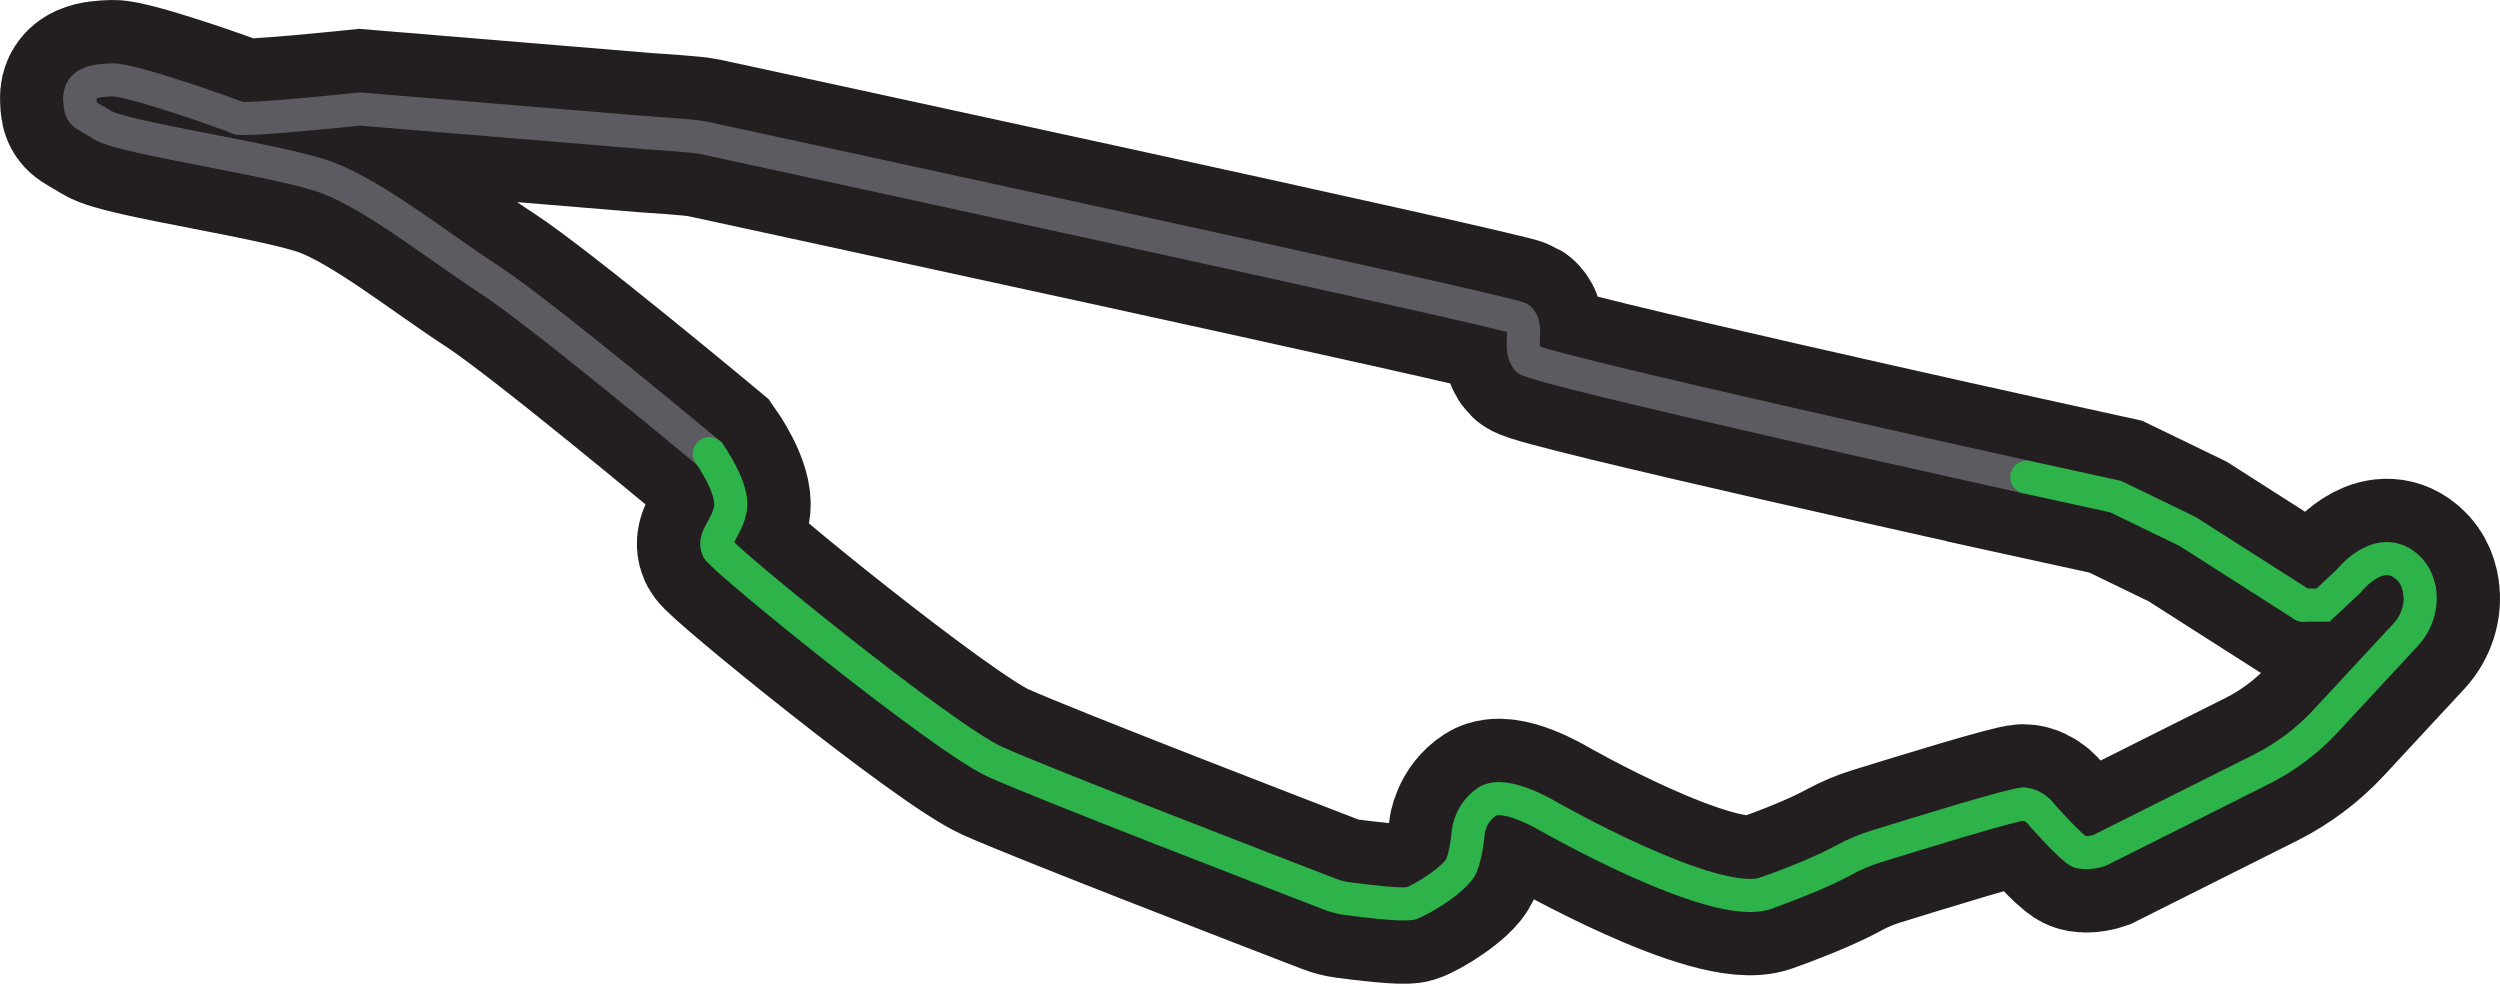
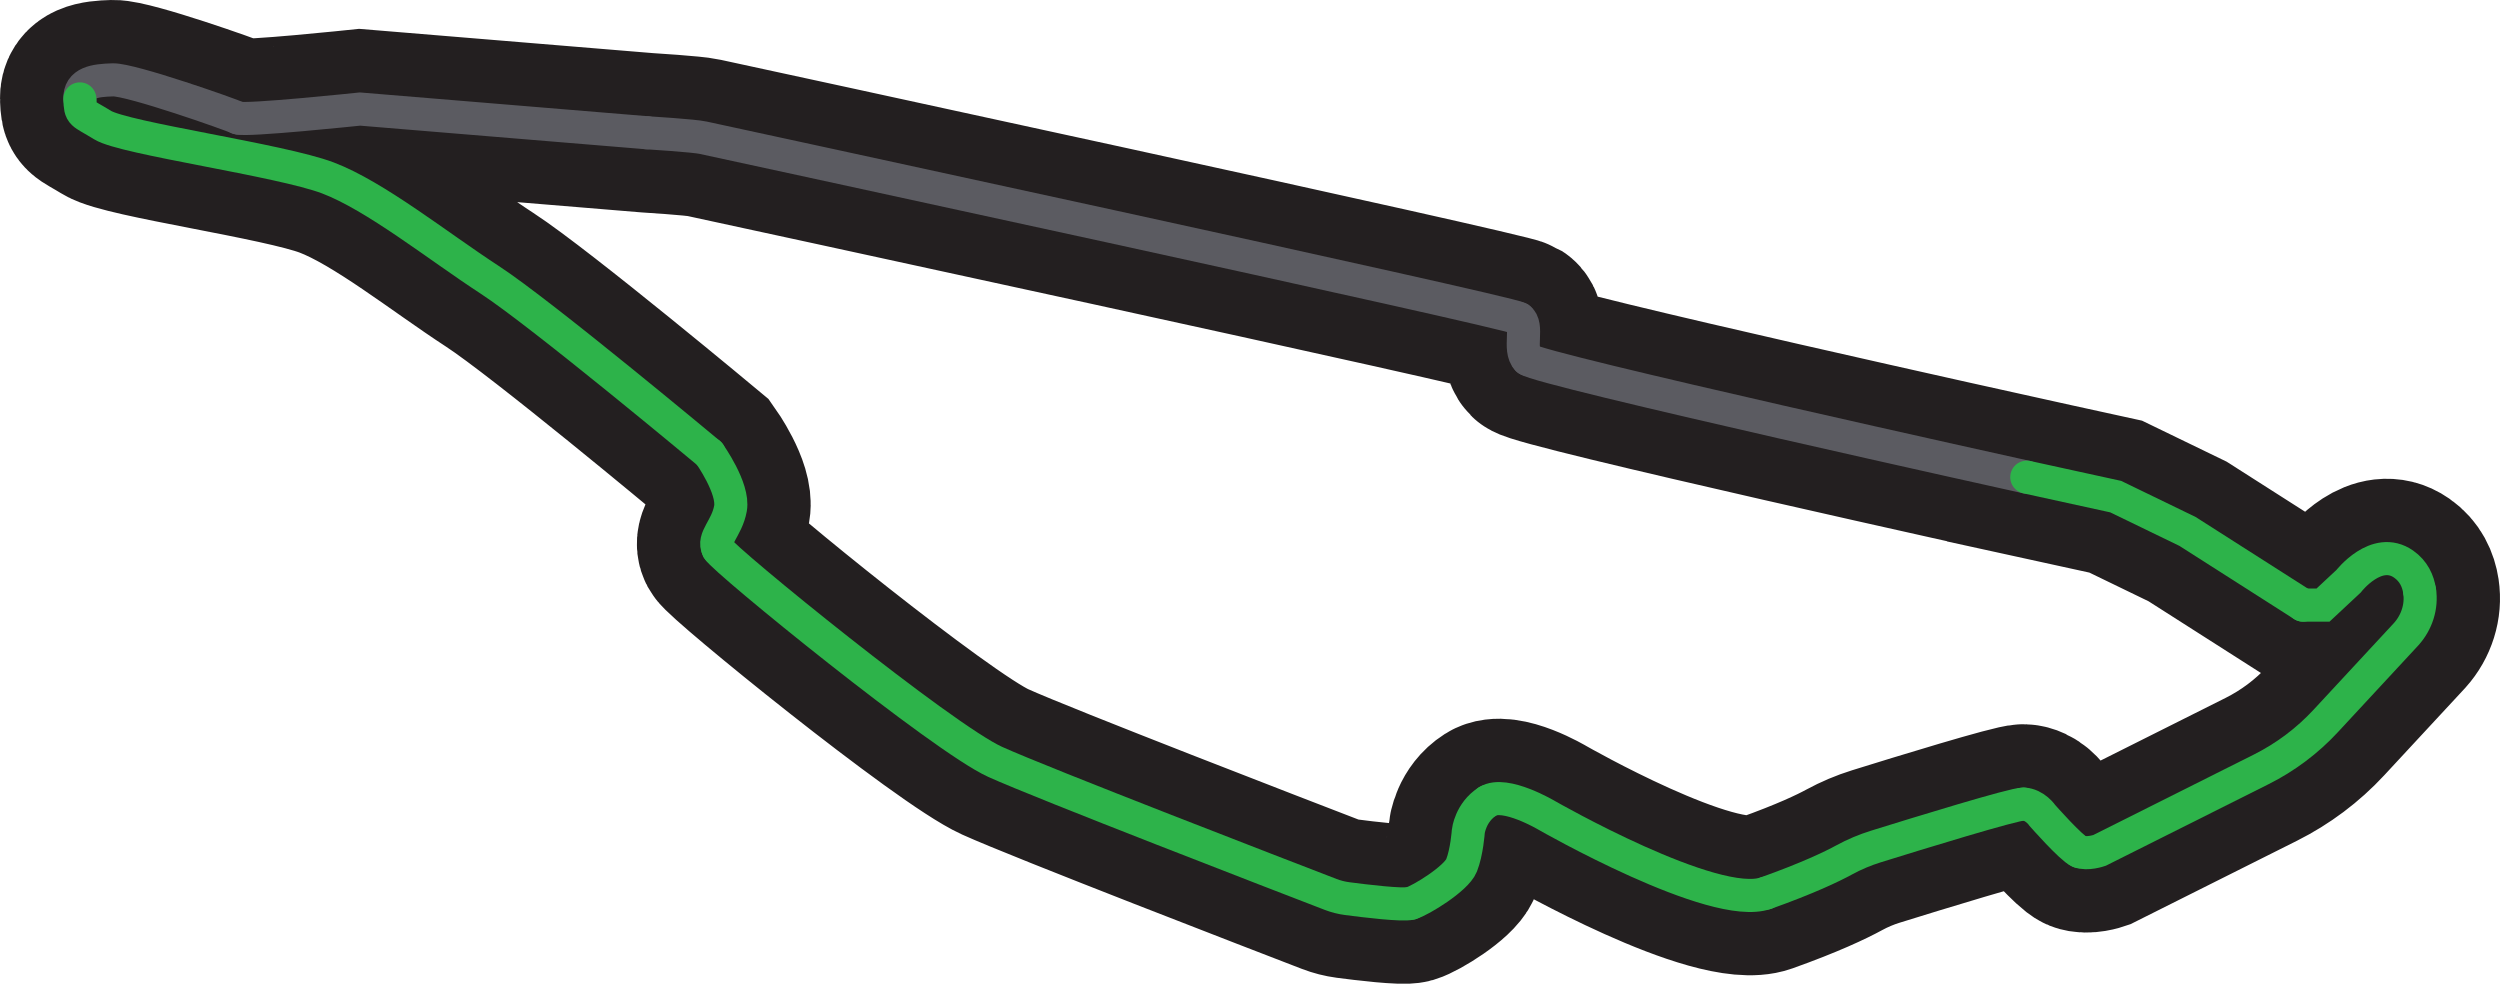
<svg xmlns="http://www.w3.org/2000/svg" id="Layer_2" data-name="Layer 2" viewBox="0 0 1737.78 683.85">
  <defs>
    <style>
      .cls-1 {
        stroke: #2db34a;
      }

      .cls-1, .cls-2, .cls-3 {
        fill: none;
        stroke-miterlimit: 10;
      }

      .cls-1, .cls-3 {
        stroke-linecap: round;
        stroke-width: 23px;
      }

      .cls-2 {
        stroke: #231f20;
        stroke-width: 111px;
      }

      .cls-3 {
        stroke: #5b5b61;
      }
    </style>
  </defs>
  <g id="Layer_2-2" data-name="Layer 2">
    <g>
      <path class="cls-2" d="M1408.85,331.68l61.8,13.53,49.94,24.2,80.25,51.21h13.92l17.76-16.58s19.4-25.08,38.25-11.94c7.07,4.93,10.1,11.88,11.12,18.65,1.64,10.83-1.94,21.81-9.24,29.97l-56.04,60.45c-12.79,13.8-27.96,25.18-44.78,33.61l-112.45,56.35s-8.6,2.98-14.06.78-25.56-25-25.56-25c0,0-5.12-7.68-13.23-7.99-6.31-.24-73.29,20.36-102.67,29.51-7.58,2.36-14.9,5.45-21.88,9.25-8.73,4.76-25.42,12.75-54.54,23.14-35.68,12.73-152.01-53.91-152.01-53.91,0,0-29.35-17.5-41.35-9.88-12,7.62-13.44,20.86-13.44,20.86,0,0-1.01,14.44-4.69,23.65-3.68,9.22-28.4,24.37-35.35,26.39-5.34,1.55-32.07-1.71-44.19-3.3-3.93-.52-7.77-1.5-11.46-2.92-32.57-12.54-200.45-77.29-233.23-92.15-36.34-16.47-188.56-140.3-192.59-147.88-4.03-7.58,6.14-14.34,8.65-28.28s-14.67-38.04-14.67-38.04c0,0-116.73-97.43-152.67-120.84-35.94-23.41-79.55-58.36-112.57-70.87-33.02-12.51-141.46-27.4-156.51-36.68-15.04-9.28-15.39-6.85-15.84-18.22-.45-11.37,10.34-12.92,22.97-13.26s82.35,24.21,86.94,26.48,84.8-6.18,84.8-6.18l199.5,16.48s32.79,2.03,39.02,3.45,559.93,120.91,567.05,125.51c7.12,4.6-.72,21.73,6.03,28.54,6.75,6.8,347.02,81.9,347.02,81.9Z" />
      <g>
        <path class="cls-3" d="M1061.82,249.78c6.75,6.8,347.02,81.9,347.02,81.9" />
        <path class="cls-3" d="M1055.8,221.25c7.12,4.6-.72,21.73,6.03,28.54" />
        <path class="cls-3" d="M449.72,92.28s32.79,2.03,39.02,3.45,559.93,120.91,567.05,125.51" />
        <path class="cls-3" d="M165.43,81.98c4.6,2.26,84.8-6.18,84.8-6.18l199.5,16.48" />
        <path class="cls-3" d="M55.51,68.77c-.45-11.37,10.34-12.92,22.97-13.26s82.35,24.21,86.94,26.48" />
-         <path class="cls-3" d="M493.1,315.36s-116.73-97.43-152.67-120.84c-35.94-23.41-79.55-58.36-112.57-70.87s-141.46-27.4-156.51-36.68c-15.04-9.28-15.39-6.85-15.84-18.22" />
+         <path class="cls-1" d="M493.1,315.36s-116.73-97.43-152.67-120.84c-35.94-23.41-79.55-58.36-112.57-70.87s-141.46-27.4-156.51-36.68c-15.04-9.28-15.39-6.85-15.84-18.22" />
        <path class="cls-1" d="M499.12,381.69c-4.03-7.58,6.14-14.34,8.65-28.28s-14.67-38.04-14.67-38.04" />
        <path class="cls-1" d="M980.59,627.94c-5.34,1.55-32.07-1.71-44.19-3.3-3.93-.52-7.77-1.5-11.46-2.92-32.57-12.54-200.45-77.29-233.23-92.15-36.34-16.47-188.56-140.3-192.59-147.88" />
        <path class="cls-1" d="M1034.08,557.04c-12,7.62-13.44,20.86-13.44,20.86,0,0-1.01,14.44-4.69,23.65s-28.4,24.37-35.35,26.39" />
        <path class="cls-1" d="M1227.43,620.83c-35.68,12.73-152.01-53.91-152.01-53.91,0,0-29.35-17.5-41.35-9.88" />
        <path class="cls-1" d="M1406.52,558.94c-6.31-.24-73.29,20.36-102.67,29.51-7.58,2.36-14.9,5.45-21.88,9.25-8.73,4.76-25.42,12.75-54.54,23.14" />
        <path class="cls-1" d="M1445.31,591.92c-5.46-2.2-25.56-25-25.56-25,0,0-5.12-7.68-13.23-7.99" />
        <path class="cls-1" d="M1681.89,410.75c1.64,10.83-1.94,21.81-9.24,29.97l-56.04,60.45c-12.79,13.8-27.96,25.18-44.78,33.61l-112.45,56.35s-8.6,2.98-14.06.78" />
        <path class="cls-1" d="M1600.83,420.62h13.92l17.76-16.58s19.4-25.08,38.25-11.94c7.07,4.93,10.1,11.88,11.12,18.65" />
        <polyline class="cls-1" points="1408.85 331.68 1470.65 345.21 1520.58 369.41 1600.83 420.62" />
      </g>
    </g>
  </g>
</svg>
